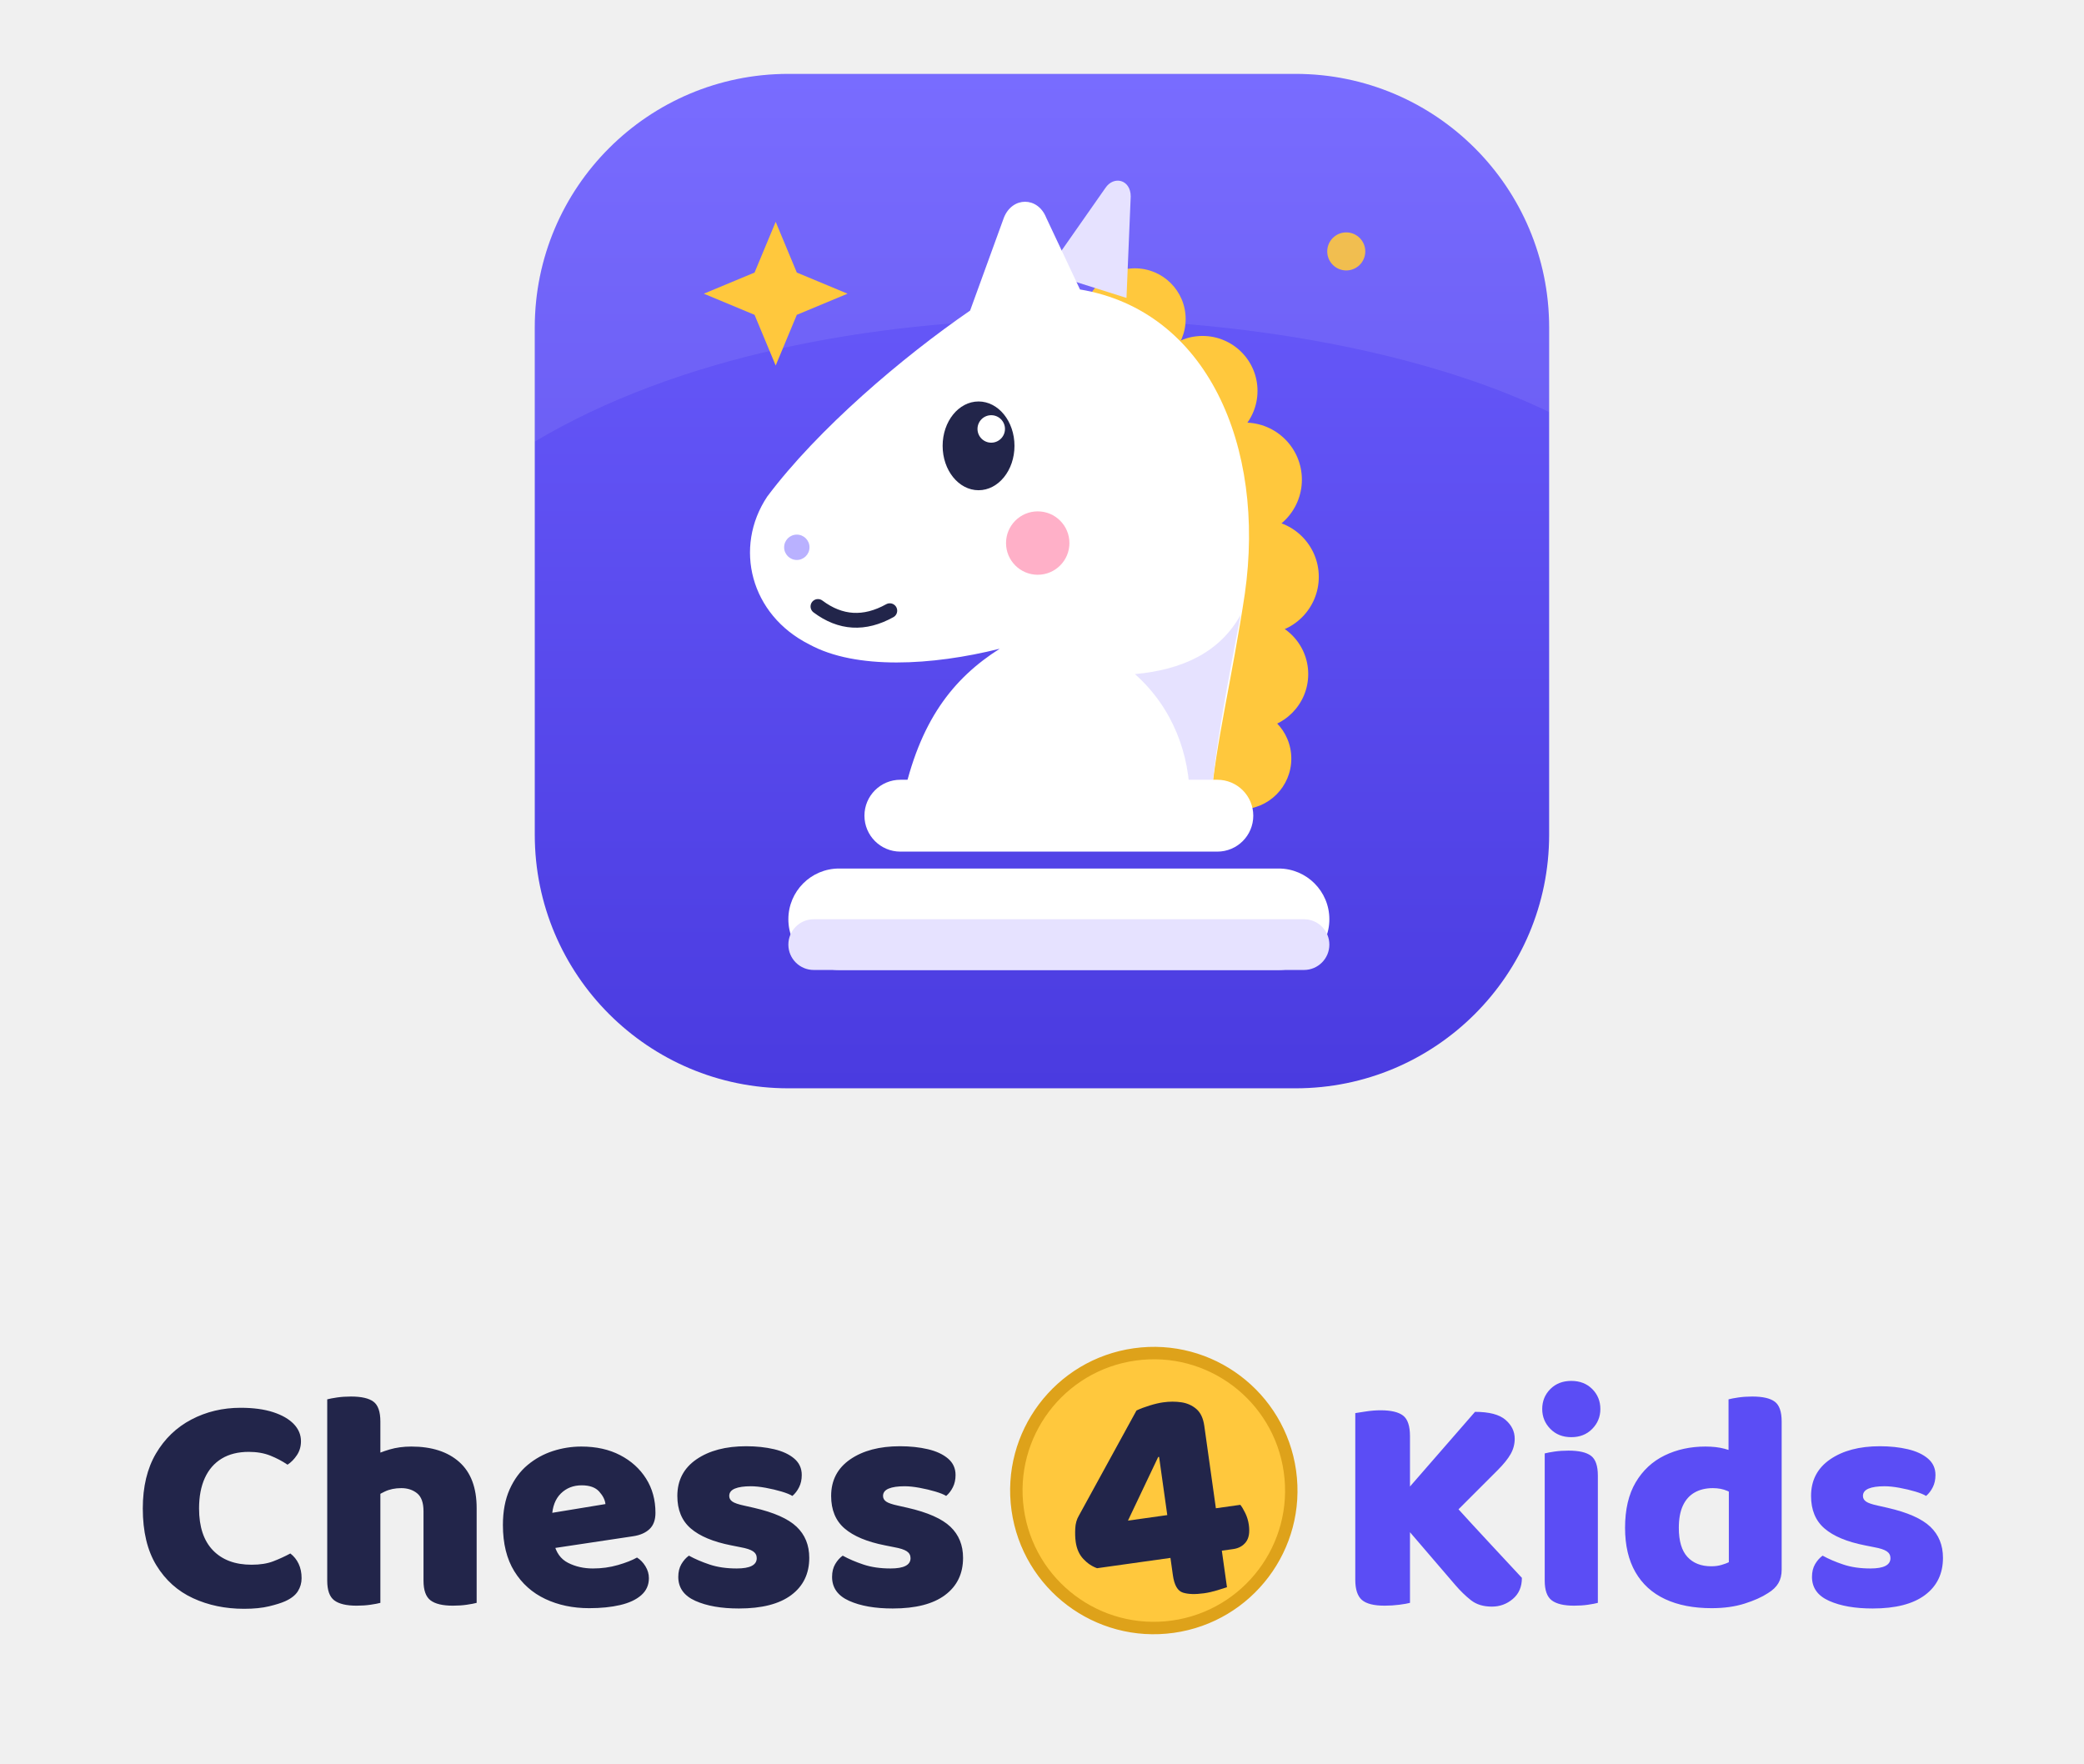
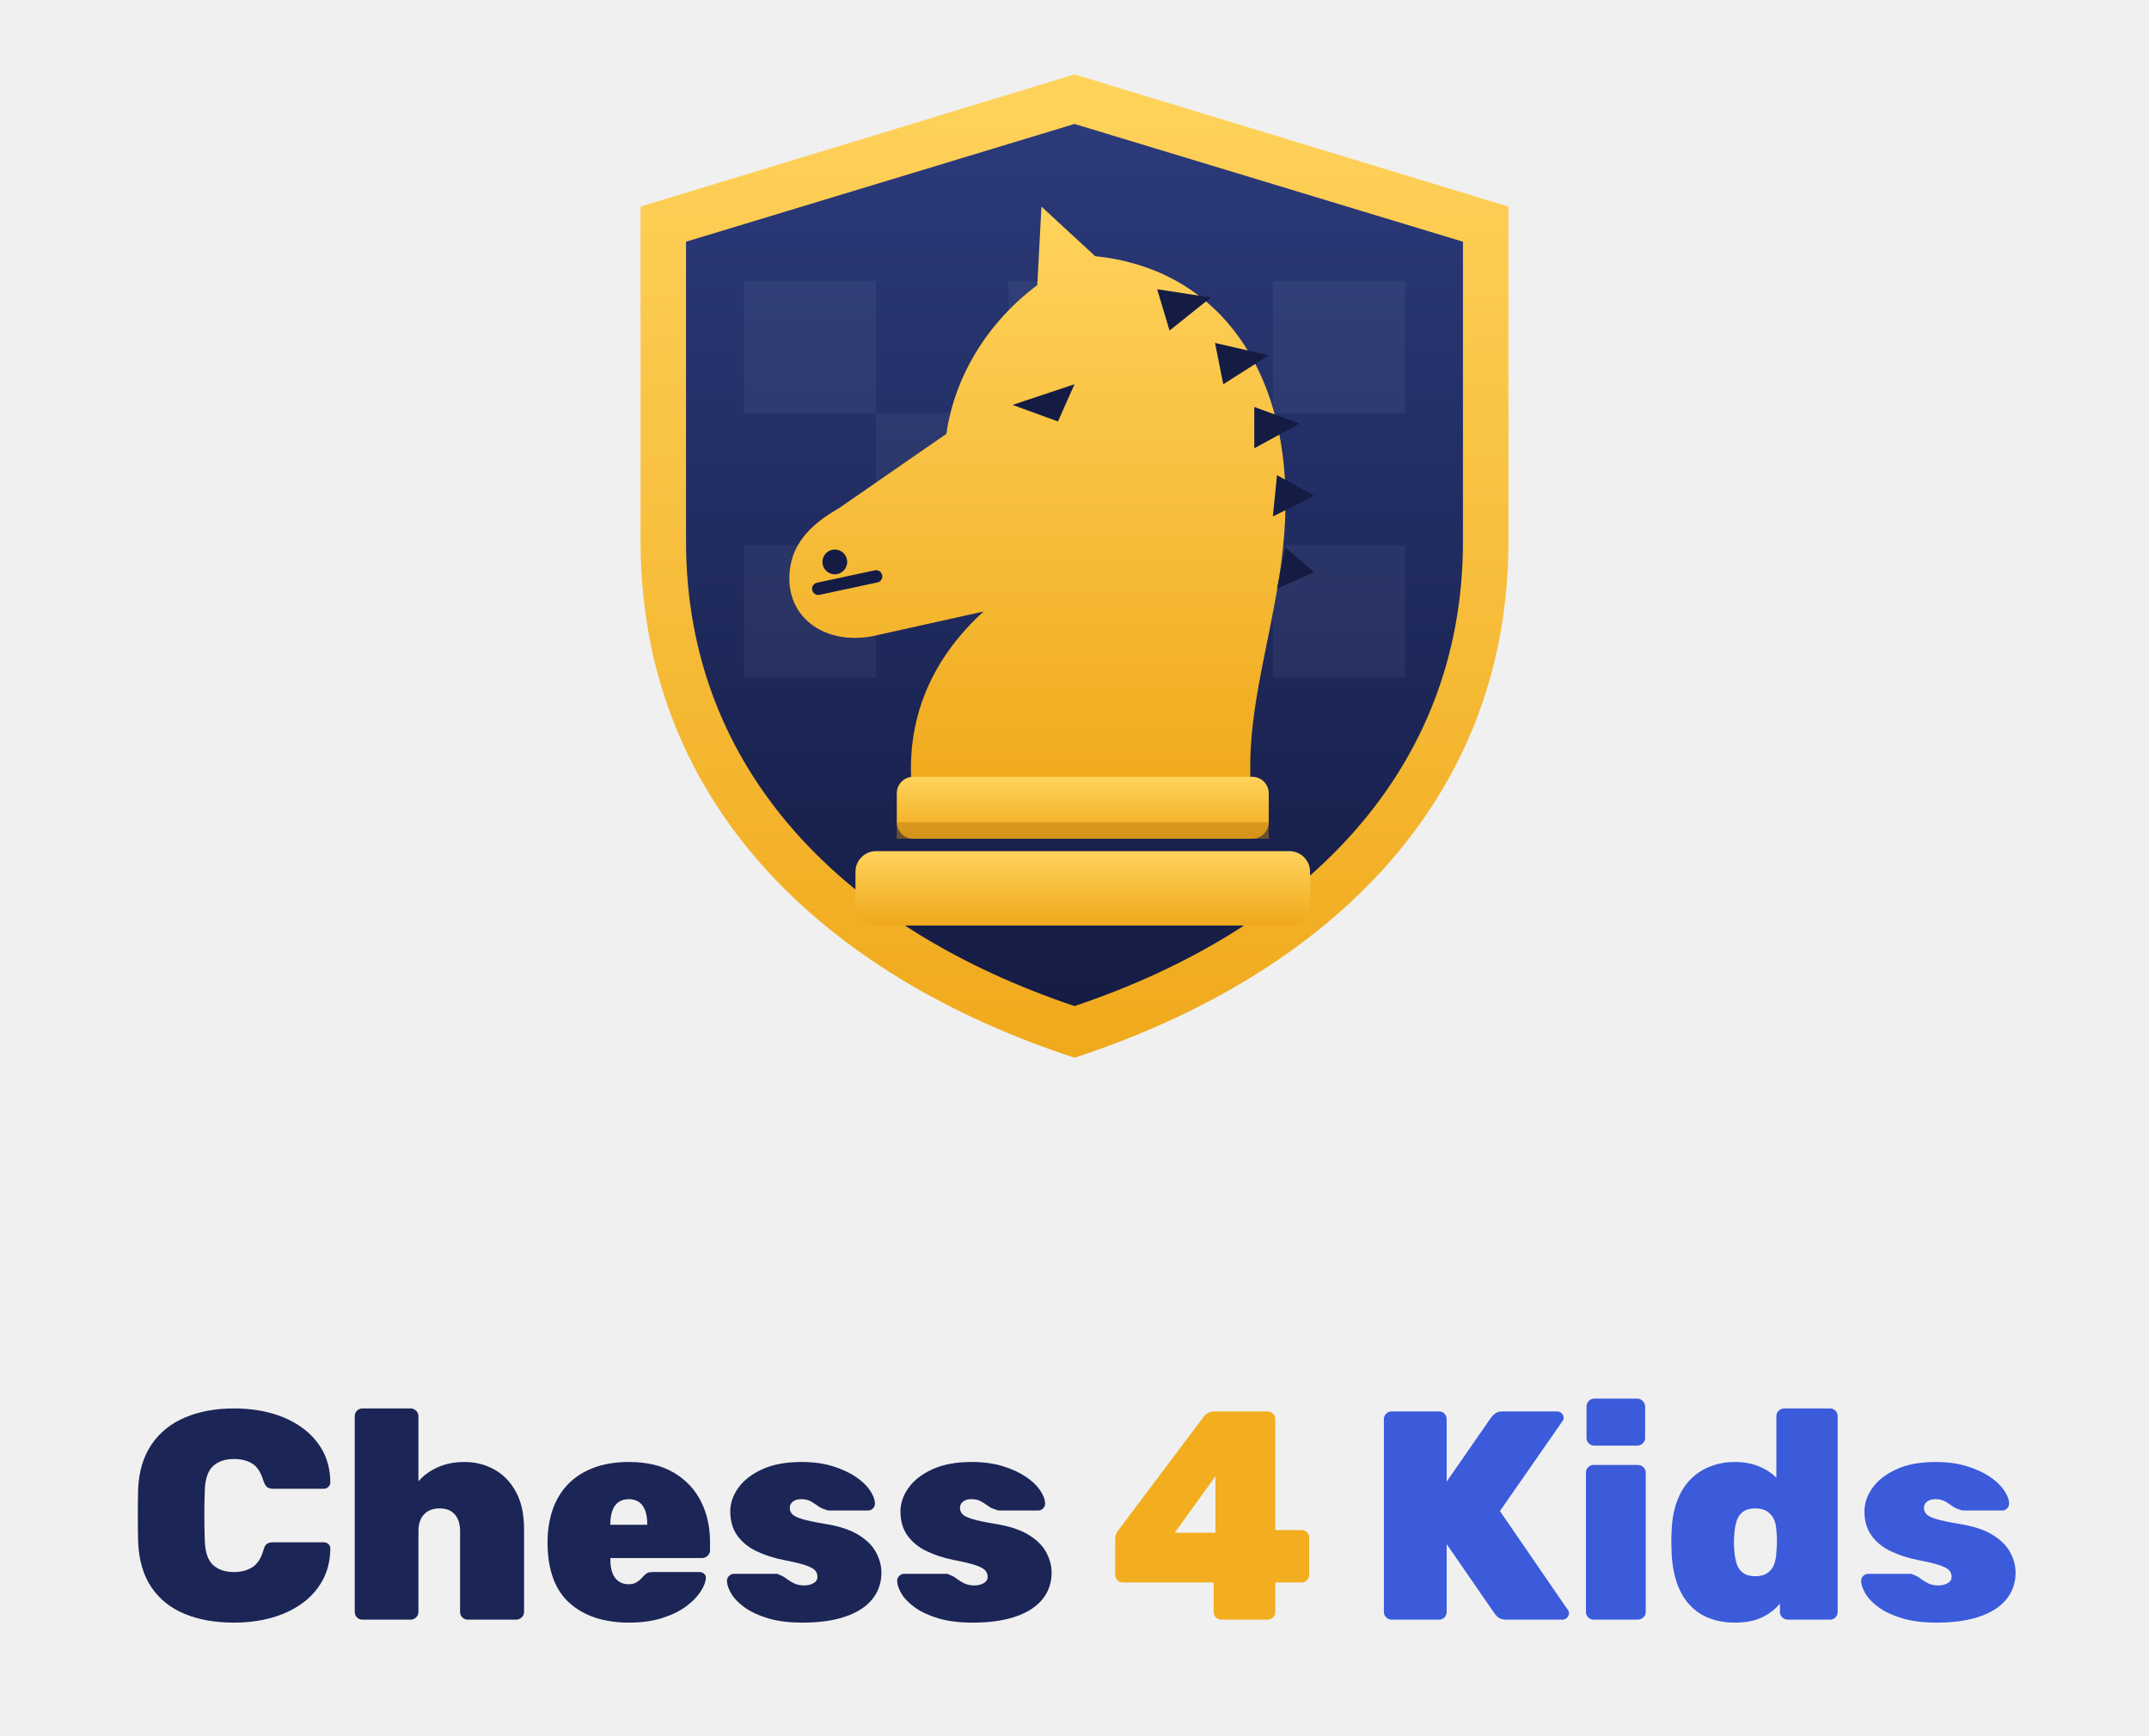
- <svg xmlns="http://www.w3.org/2000/svg" viewBox="0 0 520 440">
-   <g transform="translate(125 10) scale(0.5273)">
+ <svg xmlns="http://www.w3.org/2000/svg" viewBox="0 0 520 420">
+   <g transform="translate(132 8) scale(0.5)">
    <defs>
-       <linearGradient id="bg" x1="0" y1="0" x2="0" y2="1">
-         <stop offset="0" stop-color="#6d5fff" />
-         <stop offset="1" stop-color="#4a3be0" />
+       <linearGradient id="sh" x1="0" y1="0" x2="0" y2="1">
+         <stop offset="0" stop-color="#2b3a7a" />
+         <stop offset="1" stop-color="#151c44" />
+       </linearGradient>
+       <linearGradient id="gd" x1="0" y1="0" x2="0" y2="1">
+         <stop offset="0" stop-color="#ffd35c" />
+         <stop offset="1" stop-color="#f0a91c" />
      </linearGradient>
    </defs>
-     <rect x="16" y="16" width="480" height="480" rx="120" fill="url(#bg)" />
-     <path d="M16 136 a120 120 0 0 1 120 -120 h240 a120 120 0 0 1 120 120 v40 C 380 120, 150 110, 16 190 z" fill="#fff" opacity="0.08" />
-     <g fill="#ffc83d">
-       <circle cx="300" cy="132" r="24" />
-       <circle cx="332" cy="166" r="26" />
-       <circle cx="352" cy="208" r="27" />
-       <circle cx="360" cy="254" r="27" />
-       <circle cx="356" cy="300" r="26" />
-       <circle cx="350" cy="340" r="24" />
+     <path d="M256 20 L466 84 V246 C466 372 378 456 256 496 C134 456 46 372 46 246 V84 Z" fill="url(#gd)" />
+     <path d="M256 44 L444 101 V246 C444 358 366 434 256 471 C146 434 68 358 68 246 V101 Z" fill="url(#sh)" />
+     <g fill="#ffffff" opacity="0.05">
+       <rect x="96" y="120" width="64" height="64" />
+       <rect x="224" y="120" width="64" height="64" />
+       <rect x="352" y="120" width="64" height="64" />
+       <rect x="160" y="184" width="64" height="64" />
+       <rect x="288" y="184" width="64" height="64" />
+       <rect x="96" y="248" width="64" height="64" />
+       <rect x="352" y="248" width="64" height="64" />
    </g>
-     <path d="M258 110 L 286 70 C 290 64, 298 66, 298 74 L 296 122 Z" fill="#e6e2ff" />
-     <path d="M190 360 C 198 322, 214 302, 236 288 C 204 296, 168 298, 146 286 C 118 272, 110 240, 126 216 C 150 184, 190 150, 222 128 L 238 84 C 242 74, 254 74, 258 84 L 274 118 C 334 128, 362 192, 352 262 C 346 302, 338 334, 336 360 Z" fill="#fff" />
-     <ellipse cx="226" cy="192" rx="17" ry="21" fill="#22254a" />
-     <circle cx="232" cy="184" r="6.5" fill="#fff" />
-     <circle cx="254" cy="238" r="15" fill="#ff8fb1" opacity="0.7" />
-     <circle cx="140" cy="240" r="6" fill="#b9b1ff" />
-     <path d="M300 300 C 318 316, 326 338, 326 360 L 336 360 C 338 334, 344 304, 350 272 C 340 290, 322 298, 300 300 Z" fill="#e6e2ff" />
-     <path d="M150 268 q 16 12 34 2" stroke="#22254a" stroke-width="7" stroke-linecap="round" fill="none" />
-     <rect x="172" y="350" width="184" height="34" rx="17" fill="#fff" />
-     <rect x="136" y="392" width="256" height="48" rx="24" fill="#fff" />
-     <rect x="136" y="416" width="256" height="24" rx="12" fill="#e6e2ff" />
-     <path d="M130 86 l10 24 l24 10 l-24 10 l-10 24 l-10 -24 l-24 -10 l24 -10 z" fill="#ffc83d" />
-     <circle cx="400" cy="100" r="9" fill="#ffc83d" opacity="0.9" />
+     <g fill="url(#gd)">
+       <path d="M178 372 C 172 330, 190 300, 212 280 L 158 292 C 136 296, 118 284, 118 264 C 118 248, 128 238, 142 230 L 194 194 C 198 166, 214 140, 238 122 L 240 84 L 266 108 C 324 114, 356 160, 358 220 C 360 276, 336 322, 342 372 Z" />
+       <rect x="170" y="360" width="180" height="30" rx="8" />
+       <rect x="150" y="396" width="220" height="36" rx="10" />
+     </g>
+     <g fill="#151c44">
+       <path d="M296 124 l26 4 l-20 16 z" />
+       <path d="M324 150 l26 6 l-22 14 z" />
+       <path d="M343 181 l22 8 l-22 12 z" />
+       <path d="M354 214 l18 10 l-20 10 z" />
+       <path d="M358 249 l14 12 l-18 8 z" />
+       <path d="M226 180 l30 -10 l-8 18 z" />
+       <circle cx="140" cy="256" r="6" />
+     </g>
+     <path d="M132 269 L 160 263" stroke="#151c44" stroke-width="6" stroke-linecap="round" />
+     <rect x="170" y="382" width="180" height="8" fill="#b97d0f" opacity="0.5" />
  </g>
-   <g transform="translate(32.9 400)">
-     <path transform="translate(0.0 0) scale(0.78)" d="M54.1 -51.8Q54.1 -49.3 52.8 -47.35Q51.5 -45.4 49.8 -44.3Q47.3 -46.0 44.3 -47.2Q41.3 -48.4 37.4 -48.4Q32.3 -48.4 28.75 -46.25Q25.2 -44.1 23.35 -40.05Q21.5 -36.0 21.5 -30.3Q21.5 -21.5 25.95 -16.9Q30.4 -12.3 38.3 -12.3Q42.4 -12.3 45.25 -13.4Q48.1 -14.5 50.7 -15.9Q52.4 -14.6 53.35 -12.6Q54.3 -10.6 54.3 -8.0Q54.3 -5.7 53.1 -3.8Q51.9 -1.9 49.0 -0.6Q47.2 0.2 43.9 1.0Q40.6 1.8 35.9 1.8Q26.9 1.8 19.55 -1.6Q12.2 -5.0 7.85 -12.1Q3.5 -19.2 3.5 -30.3Q3.5 -40.7 7.7 -47.85Q11.9 -55.0 19.05 -58.75Q26.2 -62.5 34.8 -62.5Q40.9 -62.5 45.2 -61.1Q49.5 -59.7 51.8 -57.3Q54.1 -54.9 54.1 -51.8Z M110.3 -20.5H93.3V-29.4Q93.3 -33.5 91.25 -35.15Q89.2 -36.8 86.2 -36.8Q83.2 -36.8 80.9 -35.7Q78.6 -34.6 76.9 -33.3V-47.0Q79.2 -48.2 82.4 -49.15Q85.6 -50.1 89.4 -50.1Q99.2 -50.1 104.75 -45.15Q110.3 -40.2 110.3 -30.4ZM62.5 -26.4H79.5V-0.1Q78.4 0.2 76.35 0.5Q74.3 0.8 71.9 0.8Q67.0 0.8 64.75 -0.9Q62.5 -2.6 62.5 -7.2ZM93.3 -26.4H110.3V-0.1Q109.2 0.2 107.15 0.5Q105.1 0.8 102.7 0.8Q97.8 0.8 95.55 -0.9Q93.3 -2.6 93.3 -7.2ZM79.5 -17.5H62.5V-65.2Q63.6 -65.5 65.65 -65.8Q67.7 -66.1 70.1 -66.1Q75.1 -66.1 77.3 -64.45Q79.5 -62.8 79.5 -58.1Z M129.0 -16.7 128.4 -27.9 151.5 -31.7Q151.3 -33.7 149.5 -35.7Q147.7 -37.7 143.9 -37.7Q139.9 -37.7 137.25 -35.1Q134.6 -32.5 134.4 -27.7L135.0 -19.3Q136.0 -14.7 139.55 -12.9Q143.1 -11.1 147.5 -11.1Q151.7 -11.1 155.5 -12.2Q159.3 -13.3 161.6 -14.6Q163.2 -13.6 164.3 -11.8Q165.4 -10.0 165.4 -8.0Q165.4 -4.7 162.95 -2.55Q160.5 -0.4 156.2 0.6Q151.9 1.6 146.3 1.6Q138.5 1.6 132.25 -1.35Q126.0 -4.3 122.35 -10.2Q118.7 -16.1 118.7 -25.0Q118.7 -31.6 120.85 -36.4Q123.0 -41.2 126.6 -44.2Q130.2 -47.2 134.65 -48.65Q139.1 -50.1 143.8 -50.1Q150.9 -50.1 156.2 -47.35Q161.5 -44.6 164.5 -39.85Q167.5 -35.1 167.5 -28.9Q167.5 -25.5 165.6 -23.7Q163.7 -21.9 160.3 -21.4Z M216.7 -14.5Q216.7 -6.9 210.95 -2.6Q205.2 1.7 194.2 1.7Q185.7 1.7 180.25 -0.75Q174.8 -3.2 174.8 -8.4Q174.8 -10.8 175.8 -12.5Q176.8 -14.2 178.2 -15.2Q181.1 -13.6 184.85 -12.35Q188.6 -11.1 193.5 -11.1Q199.9 -11.1 199.9 -14.4Q199.9 -15.8 198.7 -16.6Q197.5 -17.4 194.7 -17.9L191.7 -18.5Q183.1 -20.2 178.8 -23.9Q174.5 -27.6 174.5 -34.3Q174.5 -41.8 180.6 -46.0Q186.7 -50.2 196.5 -50.2Q201.4 -50.2 205.45 -49.25Q209.5 -48.3 211.9 -46.25Q214.3 -44.2 214.3 -41.0Q214.3 -38.8 213.45 -37.1Q212.6 -35.4 211.3 -34.3Q210.2 -35.0 207.85 -35.7Q205.5 -36.4 202.8 -36.9Q200.1 -37.4 198.0 -37.4Q194.7 -37.4 192.9 -36.65Q191.1 -35.9 191.1 -34.3Q191.1 -33.2 192.1 -32.5Q193.1 -31.8 195.9 -31.2L199.0 -30.5Q208.6 -28.3 212.65 -24.45Q216.7 -20.6 216.7 -14.5Z M265.9 -14.5Q265.9 -6.9 260.15 -2.6Q254.4 1.7 243.4 1.7Q234.9 1.7 229.45 -0.75Q224.0 -3.2 224.0 -8.4Q224.0 -10.8 225.0 -12.5Q226.0 -14.2 227.4 -15.2Q230.3 -13.6 234.05 -12.35Q237.8 -11.1 242.7 -11.1Q249.1 -11.1 249.1 -14.4Q249.1 -15.8 247.9 -16.6Q246.7 -17.4 243.9 -17.9L240.9 -18.5Q232.3 -20.2 228.0 -23.9Q223.7 -27.6 223.7 -34.3Q223.7 -41.8 229.8 -46.0Q235.9 -50.2 245.7 -50.2Q250.6 -50.2 254.65 -49.25Q258.7 -48.3 261.1 -46.25Q263.5 -44.2 263.5 -41.0Q263.5 -38.8 262.65 -37.1Q261.8 -35.4 260.5 -34.3Q259.4 -35.0 257.05 -35.7Q254.7 -36.4 252.0 -36.9Q249.3 -37.4 247.2 -37.4Q243.9 -37.4 242.1 -36.65Q240.3 -35.9 240.3 -34.3Q240.3 -33.2 241.3 -32.5Q242.3 -31.8 245.1 -31.2L248.2 -30.5Q257.8 -28.3 261.85 -24.45Q265.9 -20.6 265.9 -14.5Z" fill="#22254a" />
-     <g transform="rotate(-8 255.0 -28.1)">
-       <circle cx="255.0" cy="-28.1" r="34.3" fill="#ffc83d" />
-       <circle cx="255.0" cy="-28.1" r="34.3" fill="none" stroke="#dea21a" stroke-width="3.1" />
-       <path transform="translate(231.5 -1.6) scale(0.78)" d="M5.3 -29.4 28.2 -60.1Q30.1 -60.7 32.6 -61.1Q35.1 -61.5 37.0 -61.5Q40.1 -61.5 42.8 -60.7Q45.5 -59.9 47.25 -57.9Q49.0 -55.9 49.0 -52.2V-25.6H56.9Q57.5 -24.6 58.1 -22.75Q58.7 -20.9 58.7 -18.9Q58.7 -15.2 57.0 -13.55Q55.3 -11.9 52.7 -11.9H49.0V-0.1Q48.0 0.1 45.75 0.45Q43.5 0.8 41.5 0.8Q37.2 0.8 34.8 -0.35Q32.4 -1.5 32.4 -6.3V-11.9H8.7Q6.4 -13.1 4.75 -15.45Q3.1 -17.8 3.1 -21.2Q3.1 -23.1 3.55 -25.45Q4.0 -27.8 5.3 -29.4ZM33.3 -25.6V-44.4H33.0L20.6 -25.6Z" fill="#22254a" />
-     </g>
-     <path transform="translate(300.2 0) scale(0.78)" d="M15.5 -32.6 35.9 -34.0Q43.6 -25.5 49.85 -18.8Q56.1 -12.1 59.8 -8.1Q59.8 -3.8 56.9 -1.35Q54.0 1.1 50.2 1.1Q46.1 1.1 43.5 -0.95Q40.9 -3.0 38.5 -5.8ZM36.0 -26.5 13.1 -24.8 44.8 -61.2Q51.6 -61.2 54.55 -58.65Q57.5 -56.1 57.5 -52.6Q57.5 -50.0 56.2 -47.7Q54.9 -45.4 52.0 -42.5ZM6.5 -44.2H24.0V-0.1Q22.9 0.2 20.6 0.5Q18.3 0.8 15.9 0.8Q10.7 0.8 8.6 -1.05Q6.5 -2.9 6.5 -7.5ZM24.0 -21.1H6.5V-60.8Q7.7 -61.0 10.05 -61.35Q12.4 -61.7 14.6 -61.7Q19.6 -61.7 21.8 -60.0Q24.0 -58.3 24.0 -53.4Z M66.3 -62.1Q66.3 -65.9 68.9 -68.5Q71.5 -71.1 75.6 -71.1Q79.7 -71.1 82.3 -68.5Q84.9 -65.9 84.9 -62.1Q84.9 -58.4 82.3 -55.75Q79.7 -53.1 75.6 -53.1Q71.5 -53.1 68.9 -55.75Q66.3 -58.4 66.3 -62.1ZM67.1 -26.4H84.1V-0.1Q83.0 0.2 80.95 0.5Q78.9 0.8 76.5 0.8Q71.6 0.8 69.35 -0.9Q67.1 -2.6 67.1 -7.2ZM84.1 -17.5H67.1V-47.9Q68.2 -48.2 70.25 -48.5Q72.3 -48.8 74.7 -48.8Q79.7 -48.8 81.9 -47.15Q84.1 -45.5 84.1 -40.8Z M126.0 -13.1V-42.1H142.9V-10.7Q142.9 -8.2 141.85 -6.4Q140.8 -4.6 138.5 -3.2Q135.6 -1.3 131.0 0.15Q126.4 1.6 120.5 1.6Q111.8 1.6 105.6 -1.3Q99.4 -4.2 96.1 -9.95Q92.8 -15.7 92.8 -24.1Q92.8 -32.9 96.2 -38.65Q99.6 -44.4 105.45 -47.25Q111.3 -50.1 118.5 -50.1Q122.0 -50.1 124.6 -49.4Q127.2 -48.7 128.9 -47.8V-34.0Q127.6 -35.0 125.55 -35.9Q123.5 -36.8 120.9 -36.8Q117.5 -36.8 115.05 -35.4Q112.6 -34.0 111.3 -31.2Q110.0 -28.4 110.0 -24.1Q110.0 -17.8 112.75 -14.8Q115.5 -11.8 120.4 -11.8Q122.2 -11.8 123.7 -12.25Q125.2 -12.7 126.0 -13.1ZM142.9 -38.9H125.9V-65.2Q127.0 -65.5 129.05 -65.8Q131.1 -66.1 133.5 -66.1Q138.5 -66.1 140.7 -64.45Q142.9 -62.8 142.9 -58.1Z M194.5 -14.5Q194.5 -6.9 188.75 -2.6Q183.0 1.7 172.0 1.7Q163.5 1.7 158.05 -0.75Q152.6 -3.2 152.6 -8.4Q152.6 -10.8 153.6 -12.5Q154.6 -14.2 156.0 -15.2Q158.9 -13.6 162.65 -12.35Q166.4 -11.1 171.3 -11.1Q177.7 -11.1 177.7 -14.4Q177.7 -15.8 176.5 -16.6Q175.3 -17.4 172.5 -17.9L169.5 -18.5Q160.9 -20.2 156.6 -23.9Q152.3 -27.6 152.3 -34.3Q152.3 -41.8 158.4 -46.0Q164.5 -50.2 174.3 -50.2Q179.2 -50.2 183.25 -49.25Q187.3 -48.3 189.7 -46.25Q192.1 -44.2 192.1 -41.0Q192.1 -38.8 191.25 -37.1Q190.4 -35.4 189.1 -34.3Q188.0 -35.0 185.65 -35.7Q183.3 -36.4 180.6 -36.9Q177.9 -37.4 175.8 -37.4Q172.5 -37.4 170.7 -36.65Q168.9 -35.9 168.9 -34.3Q168.9 -33.2 169.9 -32.5Q170.9 -31.8 173.7 -31.2L176.8 -30.5Q186.4 -28.3 190.45 -24.45Q194.5 -20.6 194.5 -14.5Z" fill="#5b4df5" />
+   <g transform="translate(30.4 392)">
+     <path transform="translate(0.0 0) scale(0.72)" d="M36.4 1.0Q26.9 1.0 19.8 -1.95Q12.7 -4.9 8.65 -10.9Q4.6 -16.9 4.2 -26.1Q4.1 -30.2 4.1 -34.9Q4.1 -39.6 4.2 -43.9Q4.6 -52.9 8.75 -58.95Q12.9 -65.0 20.05 -68.0Q27.2 -71.0 36.4 -71.0Q43.0 -71.0 48.75 -69.45Q54.5 -67.9 59.0 -64.75Q63.5 -61.6 66.1 -57.0Q68.7 -52.4 68.8 -46.2Q68.8 -45.3 68.15 -44.65Q67.5 -44.0 66.6 -44.0H49.7Q48.2 -44.0 47.5 -44.6Q46.8 -45.2 46.3 -46.7Q45.0 -51.0 42.5 -52.5Q40.0 -54.0 36.4 -54.0Q32.0 -54.0 29.4 -51.65Q26.8 -49.3 26.6 -43.4Q26.3 -35.2 26.6 -26.6Q26.8 -20.7 29.4 -18.35Q32.0 -16.0 36.4 -16.0Q40.0 -16.0 42.55 -17.6Q45.1 -19.2 46.3 -23.3Q46.7 -24.9 47.45 -25.45Q48.2 -26.0 49.7 -26.0H66.6Q67.5 -26.0 68.15 -25.4Q68.8 -24.8 68.8 -23.9Q68.7 -17.7 66.1 -13.05Q63.5 -8.4 59.0 -5.25Q54.5 -2.1 48.75 -0.55Q43.0 1.0 36.4 1.0Z M79.6 0.0Q78.5 0.0 77.75 -0.75Q77.0 -1.5 77.0 -2.6V-68.4Q77.0 -69.5 77.75 -70.25Q78.5 -71.0 79.6 -71.0H95.8Q96.8 -71.0 97.6 -70.25Q98.4 -69.5 98.4 -68.4V-46.5Q101.0 -49.5 104.95 -51.25Q108.9 -53.0 113.9 -53.0Q119.3 -53.0 123.85 -50.5Q128.4 -48.0 131.15 -43.0Q133.9 -38.0 133.9 -30.4V-2.6Q133.9 -1.5 133.1 -0.75Q132.3 0.0 131.3 0.0H115.0Q113.9 0.0 113.15 -0.75Q112.4 -1.5 112.4 -2.6V-29.7Q112.4 -33.4 110.6 -35.4Q108.8 -37.4 105.5 -37.4Q102.2 -37.4 100.3 -35.4Q98.4 -33.4 98.4 -29.7V-2.6Q98.4 -1.5 97.6 -0.75Q96.8 0.0 95.8 0.0Z M169.2 1.0Q156.7 1.0 149.35 -5.45Q142.0 -11.9 141.8 -25.2Q141.8 -25.6 141.8 -26.25Q141.8 -26.9 141.8 -27.2Q142.1 -35.5 145.45 -41.25Q148.8 -47.0 154.85 -50.0Q160.9 -53.0 169.1 -53.0Q178.3 -53.0 184.35 -49.35Q190.4 -45.7 193.4 -39.65Q196.4 -33.6 196.4 -26.1V-23.3Q196.4 -22.3 195.6 -21.5Q194.8 -20.7 193.7 -20.7H162.9Q162.9 -20.7 162.9 -20.5Q162.9 -20.3 162.9 -20.1Q162.9 -17.7 163.55 -15.85Q164.2 -14.0 165.6 -12.95Q167.0 -11.9 169.0 -11.9Q170.3 -11.9 171.2 -12.3Q172.1 -12.7 172.8 -13.35Q173.5 -14.0 174.0 -14.6Q174.9 -15.5 175.45 -15.75Q176.0 -16.0 177.2 -16.0H192.9Q193.8 -16.0 194.45 -15.4Q195.1 -14.8 195.0 -13.9Q194.9 -12.1 193.3 -9.55Q191.7 -7.0 188.55 -4.6Q185.4 -2.2 180.5 -0.6Q175.6 1.0 169.2 1.0ZM162.9 -31.9H175.3V-32.1Q175.3 -34.8 174.6 -36.7Q173.9 -38.6 172.5 -39.55Q171.1 -40.5 169.1 -40.5Q167.1 -40.5 165.7 -39.55Q164.3 -38.6 163.6 -36.7Q162.9 -34.8 162.9 -32.1Z M227.5 1.0Q220.7 1.0 215.9 -0.45Q211.1 -1.9 208.05 -4.1Q205.0 -6.3 203.6 -8.65Q202.2 -11.0 202.1 -12.8Q202.0 -13.9 202.75 -14.65Q203.5 -15.4 204.4 -15.4H218.9Q219.0 -15.4 219.2 -15.35Q219.4 -15.3 219.6 -15.1Q220.9 -14.7 222.05 -13.8Q223.2 -12.9 224.65 -12.2Q226.1 -11.5 228.1 -11.5Q229.8 -11.5 231.15 -12.25Q232.5 -13.0 232.5 -14.4Q232.5 -15.6 231.75 -16.5Q231.0 -17.4 228.6 -18.25Q226.2 -19.1 220.9 -20.1Q216.0 -21.1 211.95 -23.05Q207.9 -25.0 205.55 -28.3Q203.2 -31.6 203.2 -36.4Q203.2 -40.5 205.9 -44.3Q208.6 -48.1 213.95 -50.55Q219.3 -53.0 227.1 -53.0Q233.0 -53.0 237.55 -51.6Q242.1 -50.2 245.25 -48.1Q248.4 -46.0 250.05 -43.6Q251.7 -41.2 251.8 -39.3Q251.9 -38.2 251.2 -37.45Q250.5 -36.7 249.6 -36.7H236.5Q236.2 -36.7 235.85 -36.75Q235.5 -36.8 235.3 -37.0Q233.9 -37.3 232.75 -38.15Q231.6 -39.0 230.3 -39.75Q229.0 -40.5 227.0 -40.5Q225.3 -40.5 224.25 -39.7Q223.2 -38.9 223.2 -37.6Q223.2 -36.5 223.9 -35.6Q224.6 -34.7 227.1 -33.9Q229.6 -33.1 235.0 -32.2Q242.0 -31.1 246.2 -28.55Q250.4 -26.0 252.2 -22.6Q254.0 -19.2 254.0 -15.8Q254.0 -10.7 250.95 -6.9Q247.9 -3.1 241.95 -1.05Q236.0 1.0 227.5 1.0Z M284.7 1.0Q277.9 1.0 273.1 -0.45Q268.3 -1.9 265.25 -4.1Q262.2 -6.3 260.8 -8.65Q259.4 -11.0 259.3 -12.8Q259.2 -13.9 259.95 -14.65Q260.7 -15.4 261.6 -15.4H276.1Q276.2 -15.4 276.4 -15.35Q276.6 -15.3 276.8 -15.1Q278.1 -14.7 279.25 -13.8Q280.4 -12.9 281.85 -12.2Q283.3 -11.5 285.3 -11.5Q287.0 -11.5 288.35 -12.25Q289.7 -13.0 289.7 -14.4Q289.7 -15.6 288.95 -16.5Q288.2 -17.4 285.8 -18.25Q283.4 -19.1 278.1 -20.1Q273.2 -21.1 269.15 -23.05Q265.1 -25.0 262.75 -28.3Q260.4 -31.6 260.4 -36.4Q260.4 -40.5 263.1 -44.3Q265.8 -48.1 271.15 -50.55Q276.5 -53.0 284.3 -53.0Q290.2 -53.0 294.75 -51.6Q299.3 -50.2 302.45 -48.1Q305.6 -46.0 307.25 -43.6Q308.9 -41.2 309.0 -39.3Q309.1 -38.2 308.4 -37.45Q307.7 -36.7 306.8 -36.7H293.7Q293.4 -36.7 293.05 -36.75Q292.7 -36.8 292.5 -37.0Q291.1 -37.3 289.95 -38.15Q288.8 -39.0 287.5 -39.75Q286.2 -40.5 284.2 -40.5Q282.5 -40.5 281.45 -39.7Q280.4 -38.9 280.4 -37.6Q280.4 -36.5 281.1 -35.6Q281.8 -34.7 284.3 -33.9Q286.8 -33.1 292.2 -32.2Q299.2 -31.1 303.4 -28.55Q307.6 -26.0 309.4 -22.6Q311.2 -19.2 311.2 -15.8Q311.2 -10.7 308.15 -6.9Q305.1 -3.1 299.15 -1.05Q293.2 1.0 284.7 1.0Z" fill="#1b2556" />
+     <path transform="translate(237.5 0) scale(0.72)" d="M38.4 0.0Q37.3 0.0 36.55 -0.75Q35.8 -1.5 35.8 -2.6V-12.5H5.3Q4.2 -12.5 3.45 -13.25Q2.7 -14.0 2.7 -15.1V-27.0Q2.7 -28.1 3.05 -28.85Q3.4 -29.6 3.8 -30.1L32.5 -68.3Q33.9 -70.0 36.2 -70.0H53.9Q55.0 -70.0 55.75 -69.25Q56.5 -68.5 56.5 -67.4V-30.1H65.3Q66.5 -30.1 67.2 -29.35Q67.9 -28.6 67.9 -27.5V-15.1Q67.9 -14.0 67.15 -13.25Q66.4 -12.5 65.3 -12.5H56.5V-2.6Q56.5 -1.5 55.75 -0.75Q55.0 0.0 53.9 0.0ZM22.7 -29.2H36.4V-48.2Z" fill="#f2ae1f" />
+     <path transform="translate(300.0 0) scale(0.72)" d="M8.8 0.0Q7.8 0.0 7.0 -0.75Q6.2 -1.5 6.2 -2.6V-67.4Q6.2 -68.5 7.0 -69.25Q7.8 -70.0 8.8 -70.0H24.7Q25.8 -70.0 26.55 -69.25Q27.3 -68.5 27.3 -67.4V-46.4L42.2 -67.9Q42.7 -68.6 43.6 -69.3Q44.5 -70.0 46.1 -70.0H64.4Q65.3 -70.0 65.95 -69.35Q66.6 -68.7 66.6 -67.8Q66.6 -67.2 66.2 -66.7L45.2 -36.5L68.0 -3.3Q68.4 -2.9 68.4 -2.2Q68.4 -1.3 67.75 -0.65Q67.1 0.0 66.2 0.0H47.4Q45.4 0.0 44.45 -0.9Q43.5 -1.8 43.3 -2.2L27.3 -25.4V-2.6Q27.3 -1.5 26.55 -0.75Q25.8 0.0 24.7 0.0Z M76.7 0.0Q75.6 0.0 74.85 -0.75Q74.1 -1.5 74.1 -2.6V-49.4Q74.1 -50.5 74.85 -51.25Q75.6 -52.0 76.7 -52.0H91.5Q92.6 -52.0 93.4 -51.25Q94.2 -50.5 94.2 -49.4V-2.6Q94.2 -1.5 93.4 -0.75Q92.6 0.0 91.5 0.0ZM76.9 -58.5Q75.8 -58.5 75.05 -59.25Q74.3 -60.0 74.3 -61.1V-71.6Q74.3 -72.7 75.05 -73.5Q75.8 -74.3 76.9 -74.3H91.3Q92.4 -74.3 93.2 -73.5Q94.0 -72.7 94.0 -71.6V-61.1Q94.0 -60.0 93.2 -59.25Q92.4 -58.5 91.3 -58.5Z M124.2 1.0Q119.6 1.0 115.8 -0.4Q112 -1.8 109.2 -4.7Q106.4 -7.6 104.8 -12Q103.2 -16.4 102.9 -22.3Q102.8 -24.5 102.8 -26.1Q102.8 -27.7 102.9 -29.8Q103.1 -35.4 104.7 -39.75Q106.3 -44.1 109.1 -47.0Q111.9 -49.9 115.75 -51.45Q119.6 -53.0 124.2 -53.0Q128.7 -53.0 132.2 -51.55Q135.7 -50.1 138.1 -47.7V-68.4Q138.1 -69.5 138.9 -70.25Q139.7 -71.0 140.7 -71.0H156.1Q157.2 -71.0 157.95 -70.25Q158.7 -69.5 158.7 -68.4V-2.6Q158.7 -1.5 157.95 -0.75Q157.2 0.0 156.1 0.0H142.0Q140.9 0.0 140.1 -0.75Q139.3 -1.5 139.3 -2.6V-5.4Q136.9 -2.5 133.25 -0.75Q129.6 1.0 124.2 1.0ZM131.0 -14.6Q133.6 -14.6 135.15 -15.7Q136.7 -16.8 137.35 -18.6Q138.0 -20.4 138.1 -22.6Q138.3 -24.8 138.3 -26.45Q138.3 -28.1 138.1 -30.1Q138.0 -32.2 137.25 -33.8Q136.5 -35.4 135.0 -36.4Q133.5 -37.4 131.0 -37.4Q128.5 -37.4 127.0 -36.35Q125.5 -35.3 124.85 -33.45Q124.2 -31.6 124 -29.2Q123.7 -26.0 124 -22.8Q124.2 -20.4 124.85 -18.55Q125.5 -16.7 127.0 -15.65Q128.5 -14.6 131.0 -14.6Z M192 1.0Q185.2 1.0 180.4 -0.45Q175.6 -1.9 172.55 -4.1Q169.5 -6.3 168.1 -8.65Q166.7 -11.0 166.6 -12.8Q166.5 -13.9 167.25 -14.65Q168 -15.4 168.9 -15.4H183.4Q183.5 -15.4 183.7 -15.35Q183.9 -15.3 184.1 -15.1Q185.4 -14.7 186.55 -13.8Q187.7 -12.9 189.15 -12.2Q190.6 -11.5 192.6 -11.5Q194.3 -11.5 195.65 -12.25Q197 -13.0 197 -14.4Q197 -15.6 196.25 -16.5Q195.5 -17.4 193.1 -18.25Q190.7 -19.1 185.4 -20.1Q180.5 -21.1 176.45 -23.05Q172.4 -25.0 170.05 -28.3Q167.7 -31.6 167.7 -36.4Q167.7 -40.5 170.4 -44.3Q173.1 -48.1 178.45 -50.55Q183.8 -53.0 191.6 -53.0Q197.5 -53.0 202.05 -51.6Q206.6 -50.2 209.75 -48.1Q212.9 -46.0 214.55 -43.6Q216.2 -41.2 216.3 -39.3Q216.4 -38.2 215.7 -37.45Q215 -36.7 214.1 -36.7H201Q200.7 -36.7 200.35 -36.75Q200 -36.8 199.8 -37.0Q198.4 -37.3 197.25 -38.15Q196.1 -39.0 194.8 -39.75Q193.5 -40.5 191.5 -40.5Q189.8 -40.5 188.75 -39.7Q187.7 -38.9 187.7 -37.6Q187.7 -36.5 188.4 -35.6Q189.1 -34.7 191.6 -33.9Q194.1 -33.1 199.5 -32.2Q206.5 -31.1 210.7 -28.55Q214.9 -26.0 216.7 -22.6Q218.5 -19.2 218.5 -15.8Q218.5 -10.7 215.45 -6.9Q212.4 -3.1 206.45 -1.05Q200.5 1.0 192 1.0Z" fill="#3b5bdb" />
  </g>
</svg>
